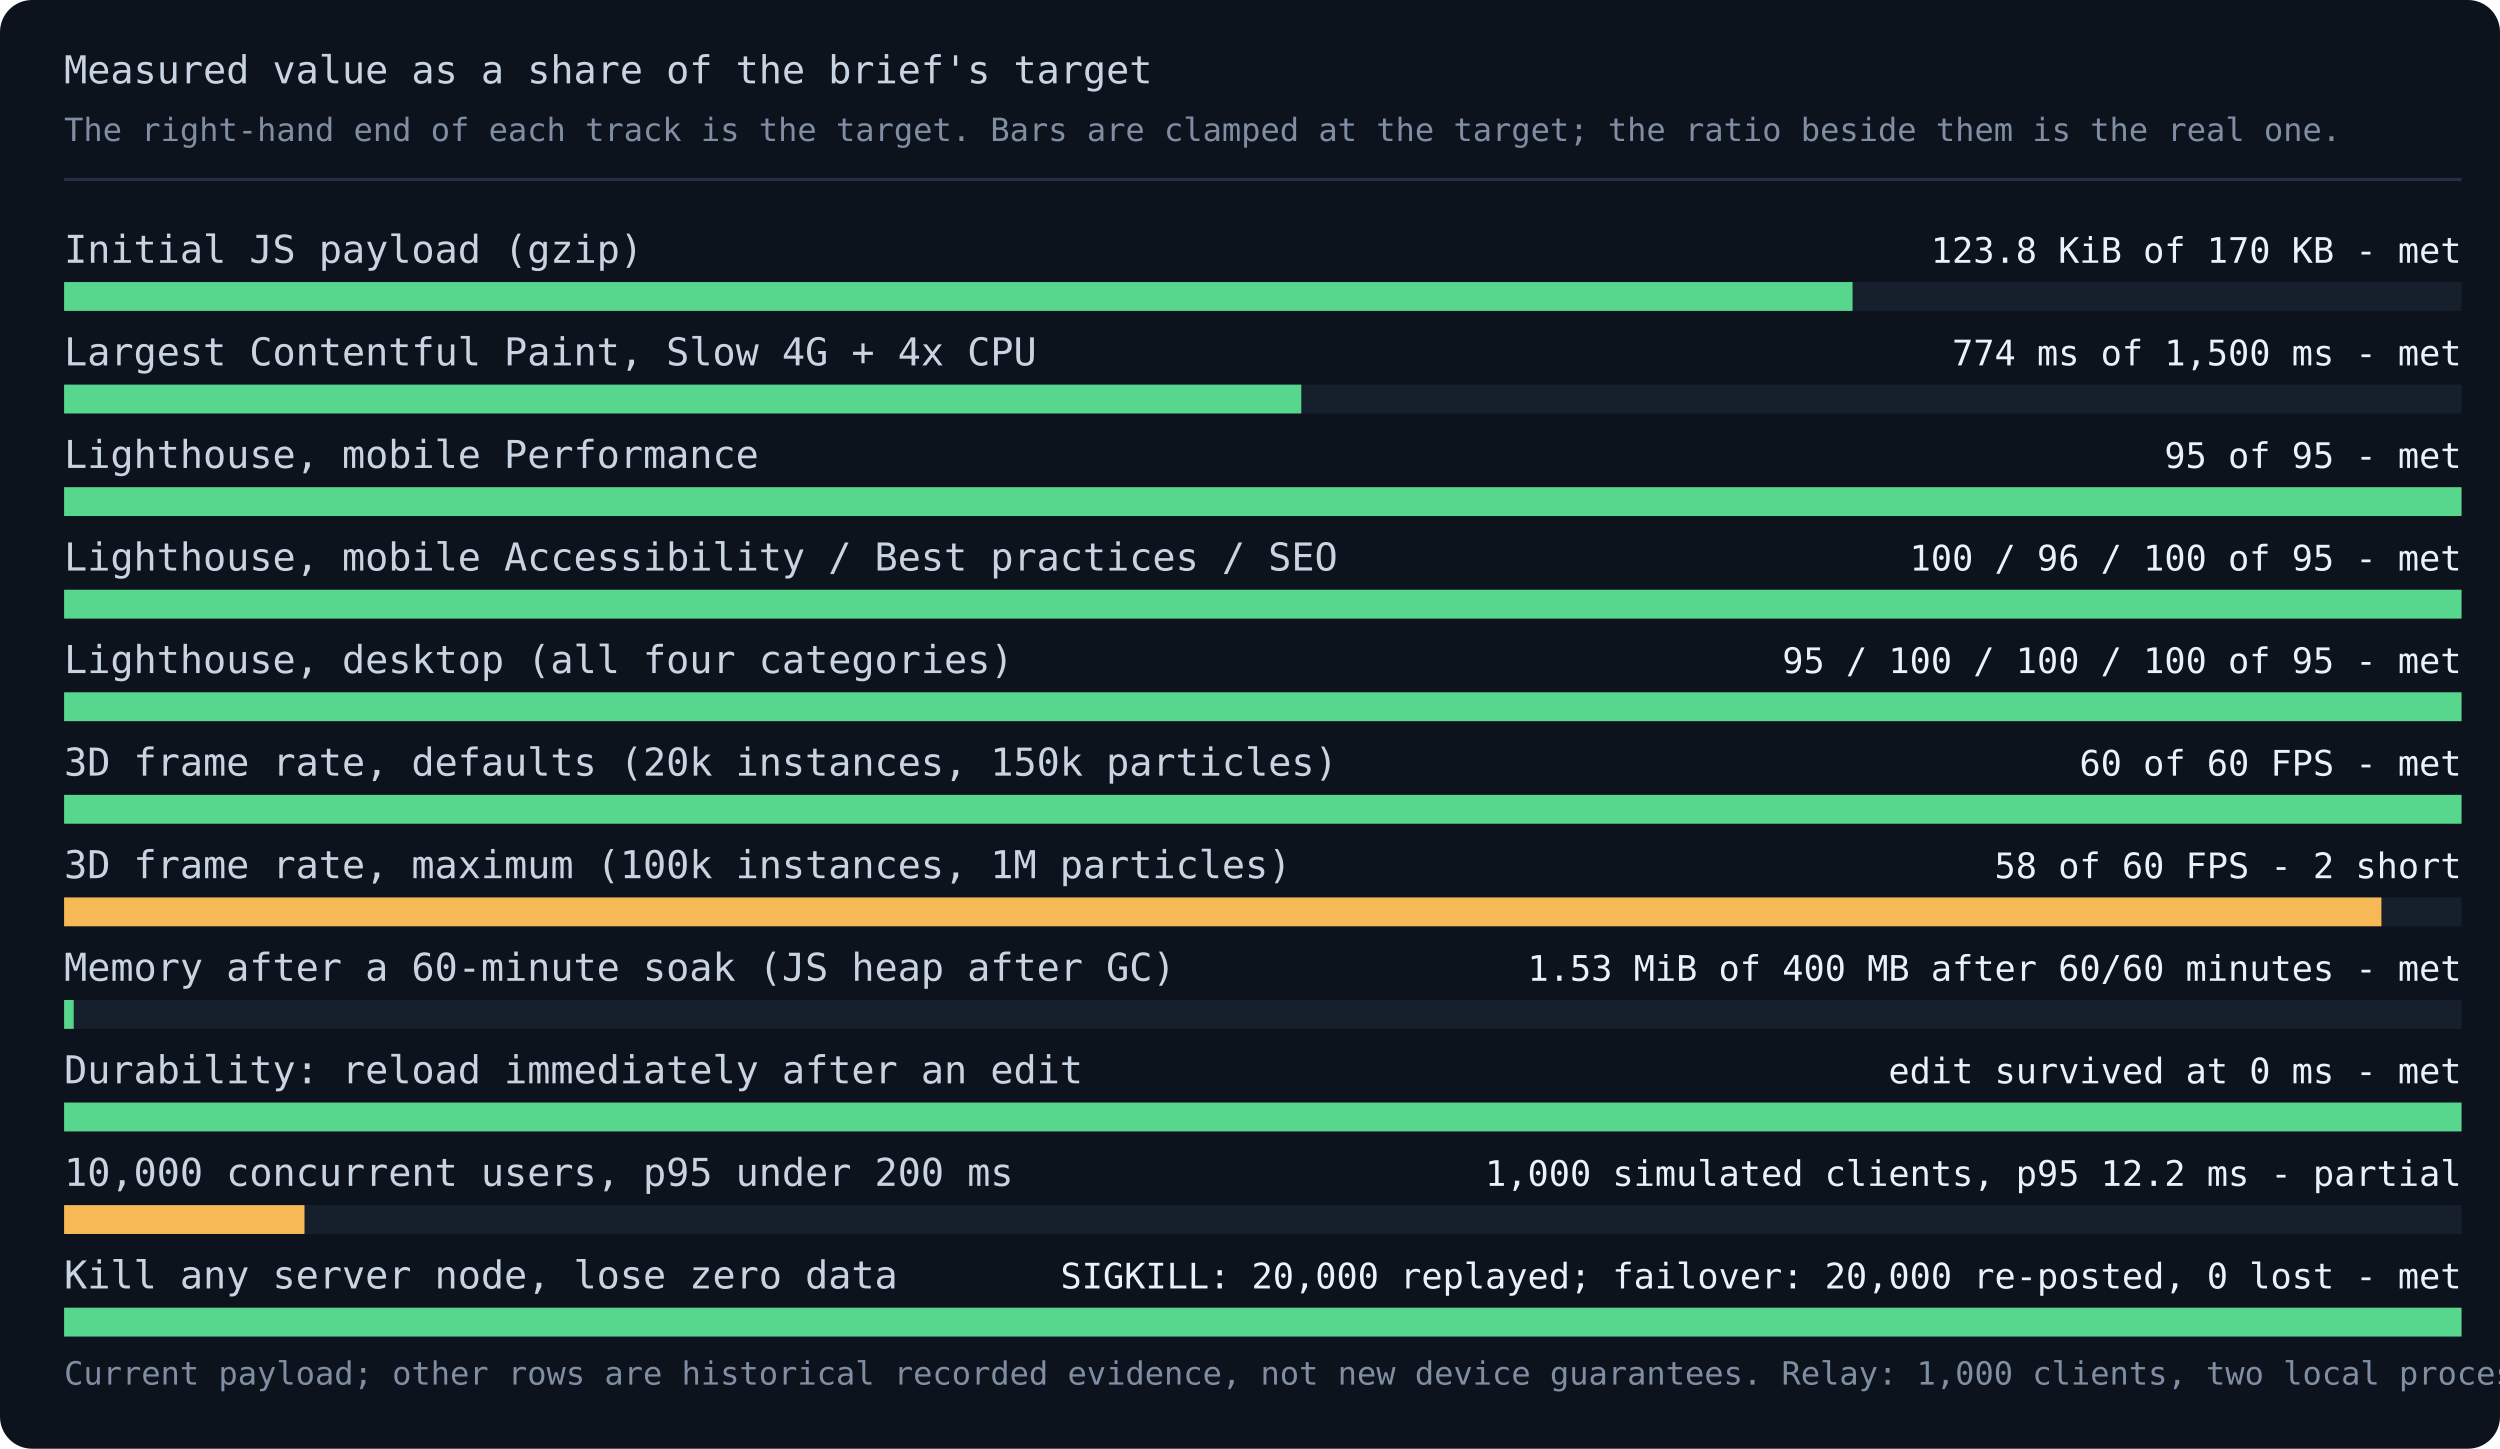
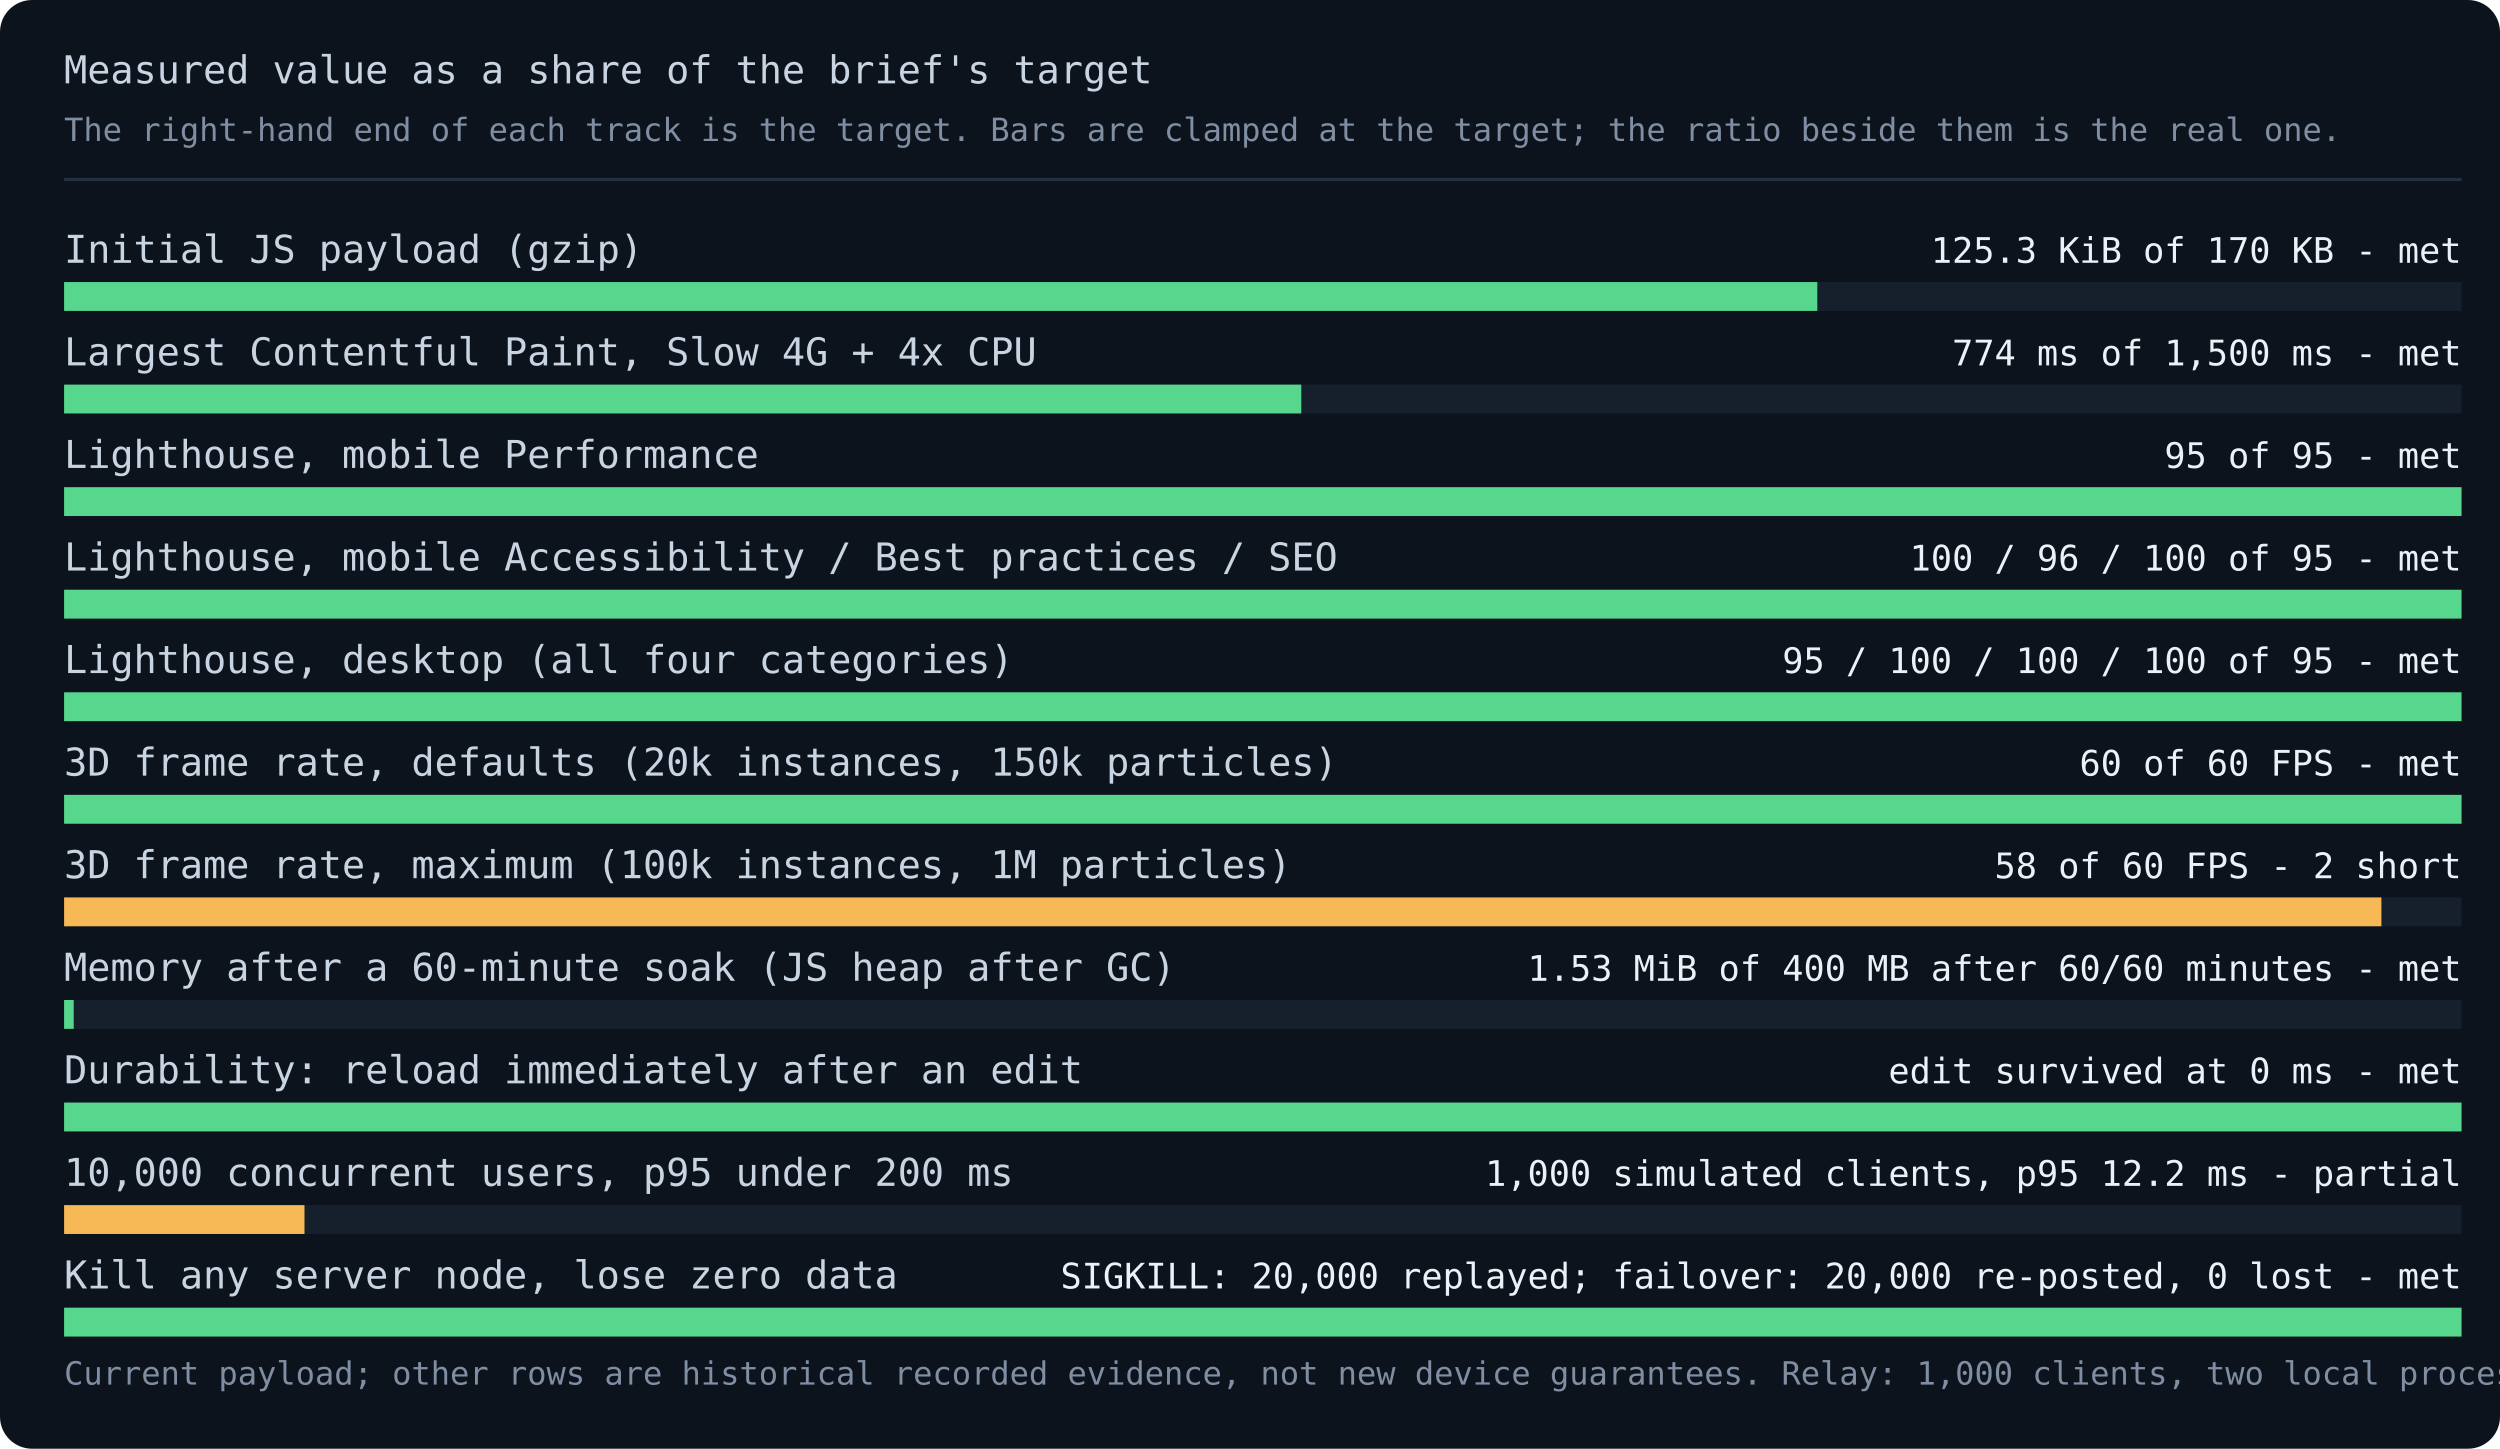
<svg xmlns="http://www.w3.org/2000/svg" viewBox="0 0 780 452" width="780" height="452" role="img" aria-labelledby="title desc">
  <style>
    .bg { fill: #0d131c; }
    .label { fill: #c9d4e2; font: 12px ui-monospace, monospace; }
    .value { fill: #eaf1f8; font: 11px ui-monospace, monospace; }
    .small { fill: #7f8ea3; font: 10px ui-monospace, monospace; }
    .track { fill: #16202c; }
    .met { fill: #57d68d; }
    .unmet { fill: #f7b955; }
    .partial { fill: #f7b955; }
    .unmeasured { fill: #33404f; }
    .none { fill: none; stroke: #4a5b70; stroke-dasharray: 4 3; }
    .axis { stroke: #223042; stroke-width: 1; }
  </style>
  <rect class="bg" x="0" y="0" width="780" height="452" rx="10" />
  <text class="label" x="20" y="26">Measured value as a share of the brief's target</text>
  <text class="small" x="20" y="44">The right-hand end of each track is the target. Bars are clamped at the target; the ratio beside them is the real one.</text>
  <line class="axis" x1="20" y1="56" x2="768" y2="56" />
  <text class="label" x="20" y="82">Initial JS payload (gzip)</text>
-   <text class="value" x="768" y="82" text-anchor="end">123.8 KiB of 170 KB - met</text>
+   <text class="value" x="768" y="82" text-anchor="end">125.3 KiB of 170 KB - met</text>
  <rect class="track" x="20" y="88" width="748" height="9" />
-   <rect class="met" x="20" y="88" width="558" height="9" />
+   <rect class="met" x="20" y="88" width="547" height="9" />
  <text class="label" x="20" y="114">Largest Contentful Paint, Slow 4G + 4x CPU</text>
  <text class="value" x="768" y="114" text-anchor="end">774 ms of 1,500 ms - met</text>
  <rect class="track" x="20" y="120" width="748" height="9" />
  <rect class="met" x="20" y="120" width="386" height="9" />
  <text class="label" x="20" y="146">Lighthouse, mobile Performance</text>
  <text class="value" x="768" y="146" text-anchor="end">95 of 95 - met</text>
  <rect class="track" x="20" y="152" width="748" height="9" />
  <rect class="met" x="20" y="152" width="748" height="9" />
  <text class="label" x="20" y="178">Lighthouse, mobile Accessibility / Best practices / SEO</text>
  <text class="value" x="768" y="178" text-anchor="end">100 / 96 / 100 of 95 - met</text>
  <rect class="track" x="20" y="184" width="748" height="9" />
  <rect class="met" x="20" y="184" width="748" height="9" />
  <text class="label" x="20" y="210">Lighthouse, desktop (all four categories)</text>
  <text class="value" x="768" y="210" text-anchor="end">95 / 100 / 100 / 100 of 95 - met</text>
  <rect class="track" x="20" y="216" width="748" height="9" />
  <rect class="met" x="20" y="216" width="748" height="9" />
  <text class="label" x="20" y="242">3D frame rate, defaults (20k instances, 150k particles)</text>
  <text class="value" x="768" y="242" text-anchor="end">60 of 60 FPS - met</text>
  <rect class="track" x="20" y="248" width="748" height="9" />
  <rect class="met" x="20" y="248" width="748" height="9" />
  <text class="label" x="20" y="274">3D frame rate, maximum (100k instances, 1M particles)</text>
  <text class="value" x="768" y="274" text-anchor="end">58 of 60 FPS - 2 short</text>
  <rect class="track" x="20" y="280" width="748" height="9" />
  <rect class="unmet" x="20" y="280" width="723" height="9" />
  <text class="label" x="20" y="306">Memory after a 60-minute soak (JS heap after GC)</text>
  <text class="value" x="768" y="306" text-anchor="end">1.53 MiB of 400 MB after 60/60 minutes - met</text>
  <rect class="track" x="20" y="312" width="748" height="9" />
  <rect class="met" x="20" y="312" width="3" height="9" />
  <text class="label" x="20" y="338">Durability: reload immediately after an edit</text>
  <text class="value" x="768" y="338" text-anchor="end">edit survived at 0 ms - met</text>
  <rect class="track" x="20" y="344" width="748" height="9" />
  <rect class="met" x="20" y="344" width="748" height="9" />
  <text class="label" x="20" y="370">10,000 concurrent users, p95 under 200 ms</text>
  <text class="value" x="768" y="370" text-anchor="end">1,000 simulated clients, p95 12.2 ms - partial</text>
  <rect class="track" x="20" y="376" width="748" height="9" />
  <rect class="partial" x="20" y="376" width="75" height="9" />
  <text class="label" x="20" y="402">Kill any server node, lose zero data</text>
  <text class="value" x="768" y="402" text-anchor="end">SIGKILL: 20,000 replayed; failover: 20,000 re-posted, 0 lost - met</text>
  <rect class="track" x="20" y="408" width="748" height="9" />
  <rect class="met" x="20" y="408" width="748" height="9" />
  <text class="small" x="20" y="432">Current payload; other rows are historical recorded evidence, not new device guarantees. Relay: 1,000 clients, two local processes, not a fleet. See LOAD_CHAOS.md.</text>
</svg>
